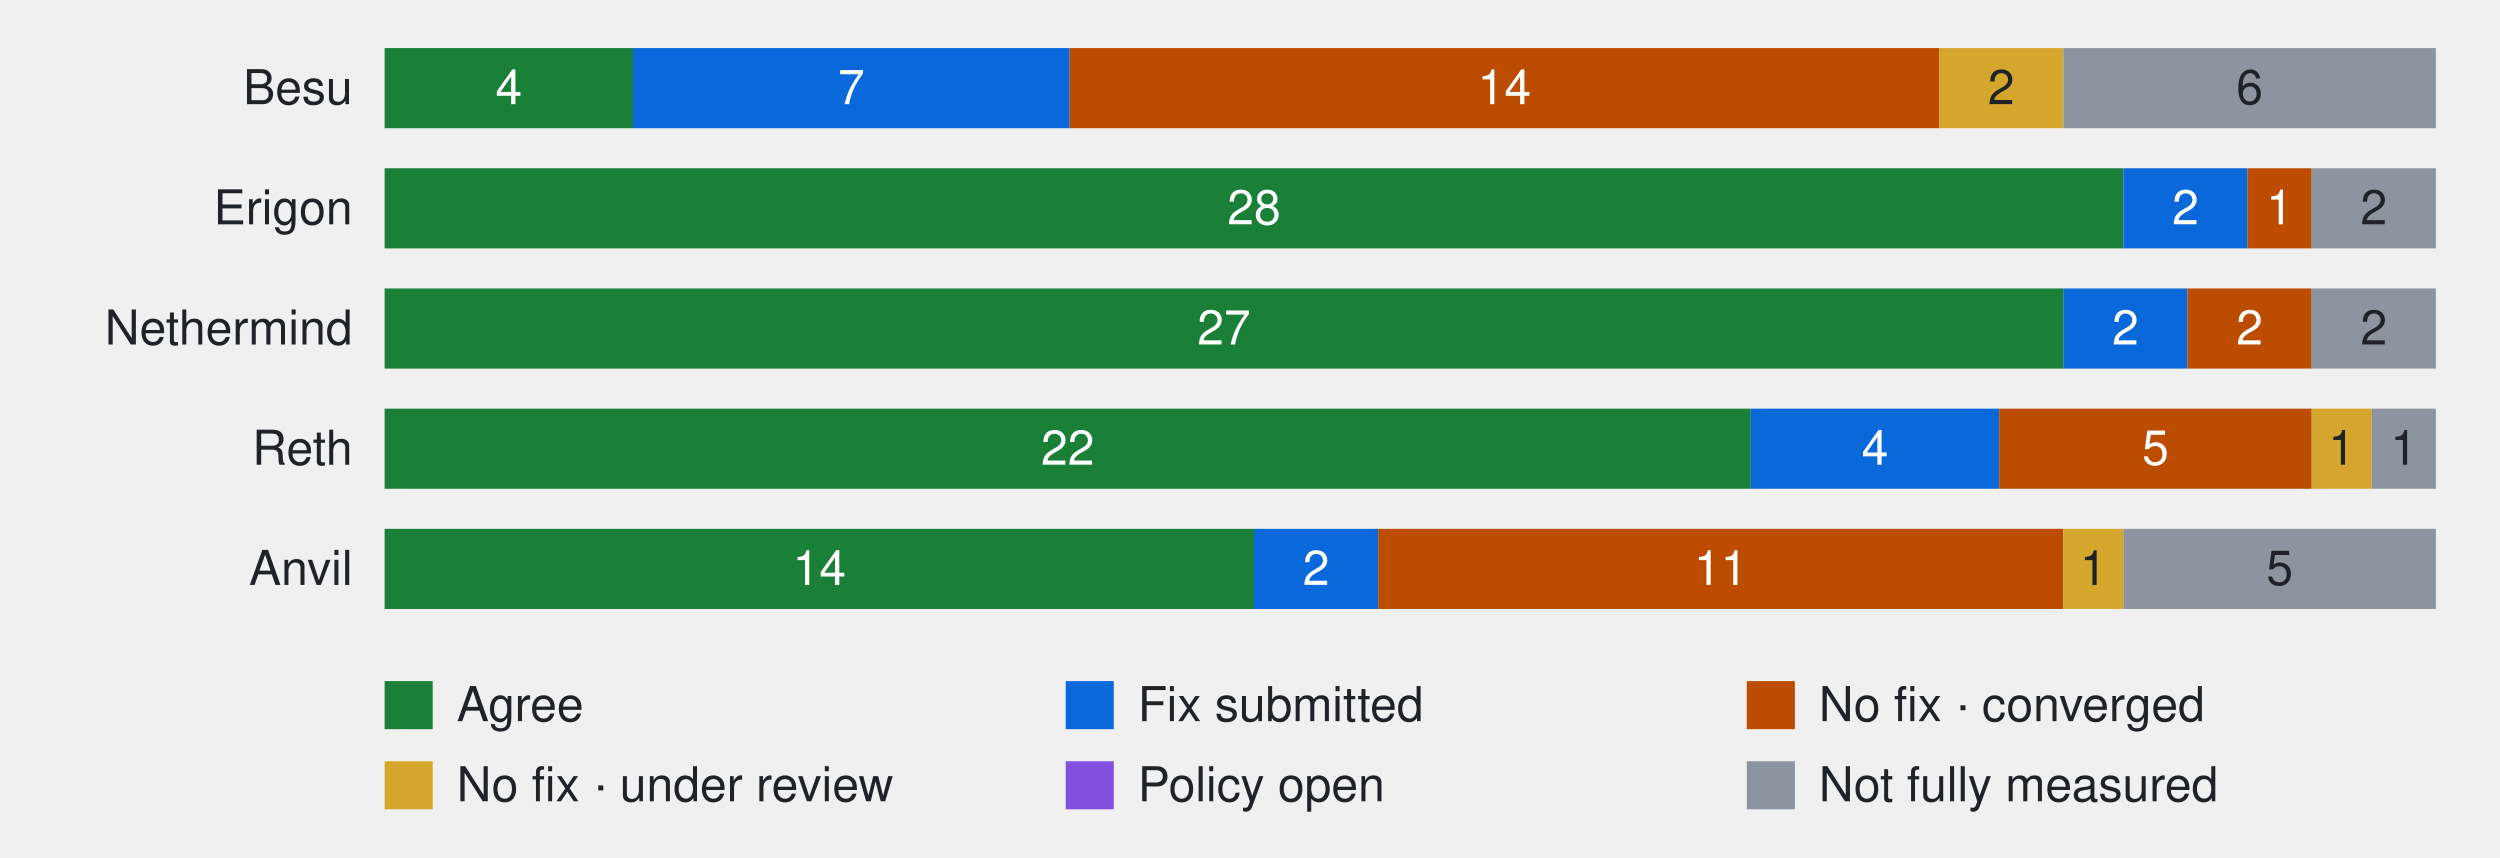
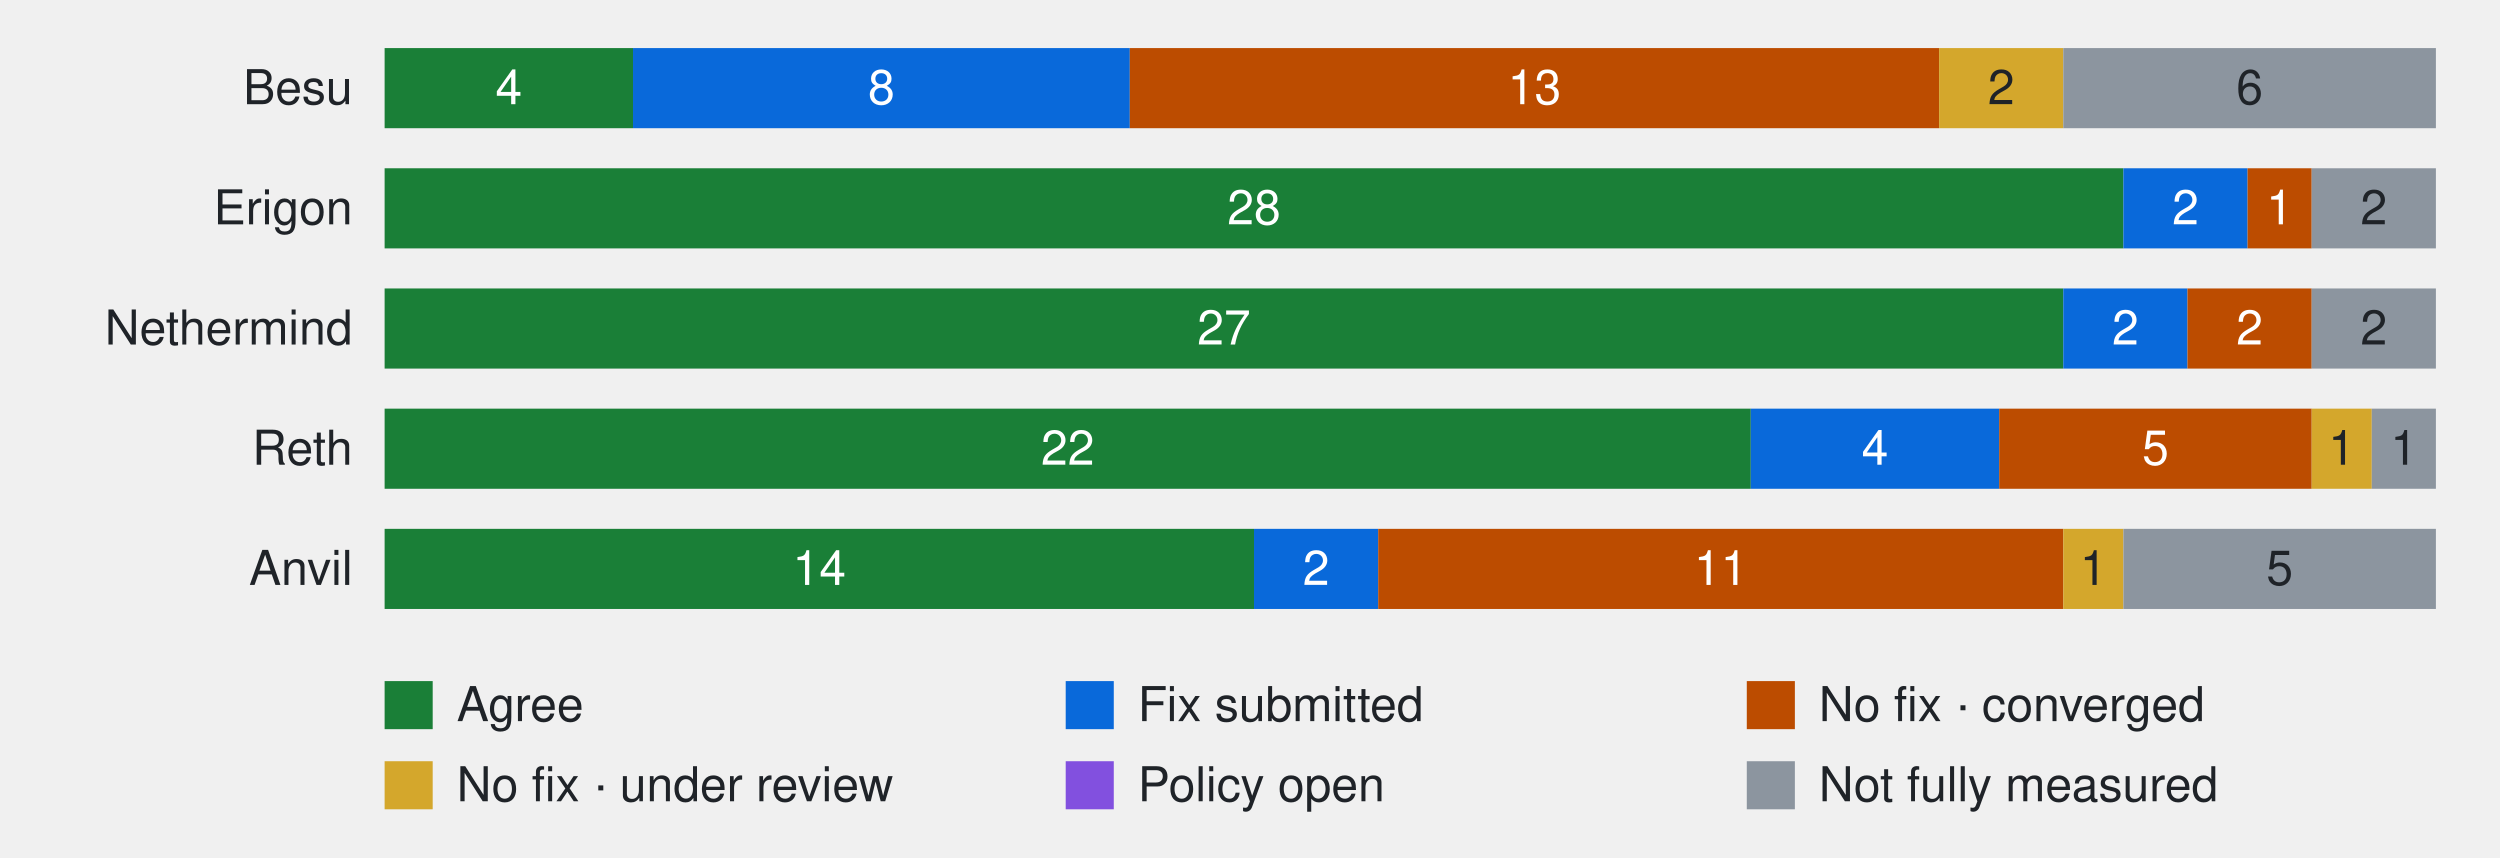
<svg xmlns="http://www.w3.org/2000/svg" width="624" height="214" viewBox="0 0 624 214" role="img" aria-labelledby="title">
  <style>text{font-family:-apple-system,BlinkMacSystemFont,"Segoe UI",Helvetica,Arial,sans-serif;font-size:12px}.label{fill:#1f2328}@media (prefers-color-scheme:dark){.label{fill:#e6edf3}}</style>
  <text class="label" x="88" y="26" text-anchor="end">Besu</text>
  <rect x="96" y="12" width="62" height="20" fill="#1a7f37" />
  <text x="127" y="26" text-anchor="middle" fill="#ffffff">4</text>
-   <rect x="158" y="12" width="109" height="20" fill="#0969da" />
-   <text x="212.5" y="26" text-anchor="middle" fill="#ffffff">7</text>
-   <rect x="267" y="12" width="217" height="20" fill="#bc4c00" />
-   <text x="375.5" y="26" text-anchor="middle" fill="#ffffff">14</text>
+   <rect x="158" y="12" width="124" height="20" fill="#0969da" />
+   <text x="220" y="26" text-anchor="middle" fill="#ffffff">8</text>
+   <rect x="282" y="12" width="202" height="20" fill="#bc4c00" />
+   <text x="383" y="26" text-anchor="middle" fill="#ffffff">13</text>
  <rect x="484" y="12" width="31" height="20" fill="#d4a72c" />
  <text x="499.5" y="26" text-anchor="middle" fill="#1f2328">2</text>
  <rect x="515" y="12" width="93" height="20" fill="#8c959f" />
  <text x="561.5" y="26" text-anchor="middle" fill="#1f2328">6</text>
  <text class="label" x="88" y="56" text-anchor="end">Erigon</text>
  <rect x="96" y="42" width="434" height="20" fill="#1a7f37" />
  <text x="313" y="56" text-anchor="middle" fill="#ffffff">28</text>
  <rect x="530" y="42" width="31" height="20" fill="#0969da" />
  <text x="545.5" y="56" text-anchor="middle" fill="#ffffff">2</text>
  <rect x="561" y="42" width="16" height="20" fill="#bc4c00" />
  <text x="569" y="56" text-anchor="middle" fill="#ffffff">1</text>
  <rect x="577" y="42" width="31" height="20" fill="#8c959f" />
  <text x="592.5" y="56" text-anchor="middle" fill="#1f2328">2</text>
  <text class="label" x="88" y="86" text-anchor="end">Nethermind</text>
  <rect x="96" y="72" width="419" height="20" fill="#1a7f37" />
  <text x="305.5" y="86" text-anchor="middle" fill="#ffffff">27</text>
  <rect x="515" y="72" width="31" height="20" fill="#0969da" />
  <text x="530.5" y="86" text-anchor="middle" fill="#ffffff">2</text>
  <rect x="546" y="72" width="31" height="20" fill="#bc4c00" />
  <text x="561.5" y="86" text-anchor="middle" fill="#ffffff">2</text>
  <rect x="577" y="72" width="31" height="20" fill="#8c959f" />
  <text x="592.5" y="86" text-anchor="middle" fill="#1f2328">2</text>
  <text class="label" x="88" y="116" text-anchor="end">Reth</text>
  <rect x="96" y="102" width="341" height="20" fill="#1a7f37" />
  <text x="266.5" y="116" text-anchor="middle" fill="#ffffff">22</text>
  <rect x="437" y="102" width="62" height="20" fill="#0969da" />
  <text x="468" y="116" text-anchor="middle" fill="#ffffff">4</text>
  <rect x="499" y="102" width="78" height="20" fill="#bc4c00" />
  <text x="538" y="116" text-anchor="middle" fill="#ffffff">5</text>
  <rect x="577" y="102" width="15" height="20" fill="#d4a72c" />
  <text x="584.5" y="116" text-anchor="middle" fill="#1f2328">1</text>
  <rect x="592" y="102" width="16" height="20" fill="#8c959f" />
  <text x="600" y="116" text-anchor="middle" fill="#1f2328">1</text>
  <text class="label" x="88" y="146" text-anchor="end">Anvil</text>
  <rect x="96" y="132" width="217" height="20" fill="#1a7f37" />
  <text x="204.5" y="146" text-anchor="middle" fill="#ffffff">14</text>
  <rect x="313" y="132" width="31" height="20" fill="#0969da" />
  <text x="328.5" y="146" text-anchor="middle" fill="#ffffff">2</text>
  <rect x="344" y="132" width="171" height="20" fill="#bc4c00" />
  <text x="429.5" y="146" text-anchor="middle" fill="#ffffff">11</text>
  <rect x="515" y="132" width="15" height="20" fill="#d4a72c" />
  <text x="522.5" y="146" text-anchor="middle" fill="#1f2328">1</text>
  <rect x="530" y="132" width="78" height="20" fill="#8c959f" />
  <text x="569" y="146" text-anchor="middle" fill="#1f2328">5</text>
  <rect x="96" y="170" width="12" height="12" fill="#1a7f37" />
  <text class="label" x="114" y="180">Agree</text>
  <rect x="266" y="170" width="12" height="12" fill="#0969da" />
  <text class="label" x="284" y="180">Fix submitted</text>
  <rect x="436" y="170" width="12" height="12" fill="#bc4c00" />
  <text class="label" x="454" y="180">No fix · converged</text>
  <rect x="96" y="190" width="12" height="12" fill="#d4a72c" />
  <text class="label" x="114" y="200">No fix · under review</text>
  <rect x="266" y="190" width="12" height="12" fill="#8250df" />
  <text class="label" x="284" y="200">Policy open</text>
  <rect x="436" y="190" width="12" height="12" fill="#8c959f" />
  <text class="label" x="454" y="200">Not fully measured</text>
</svg>
